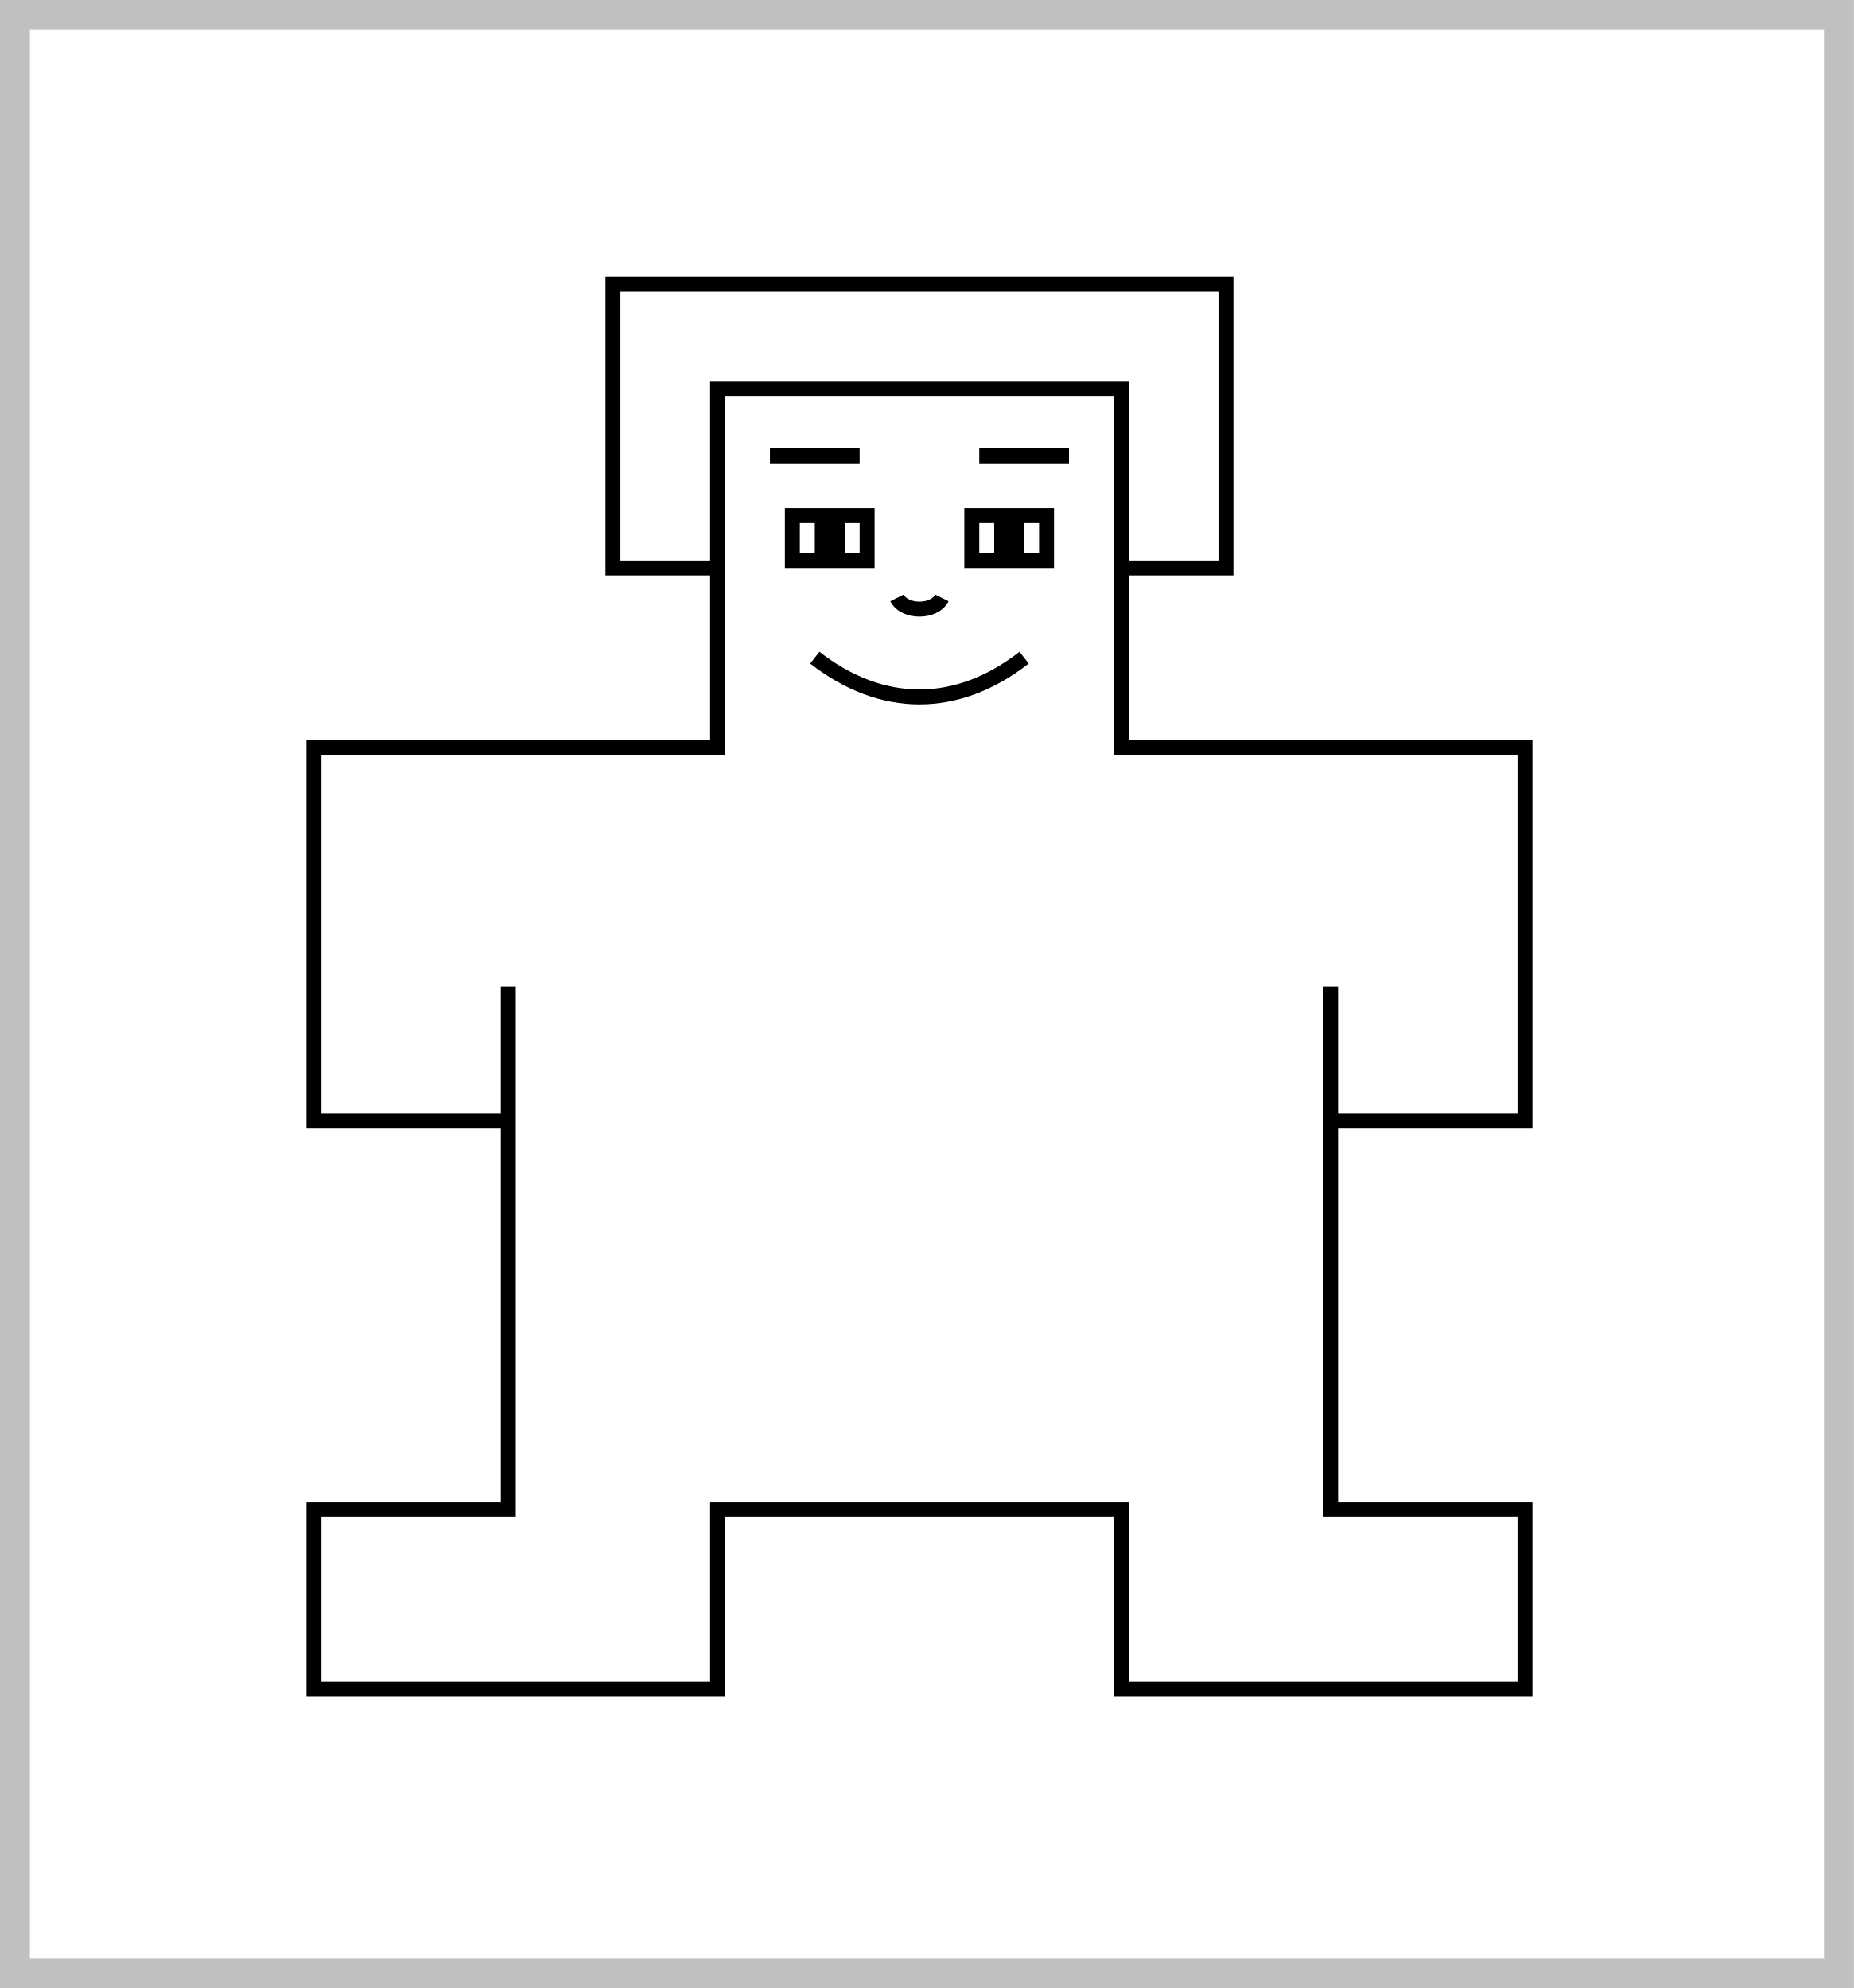
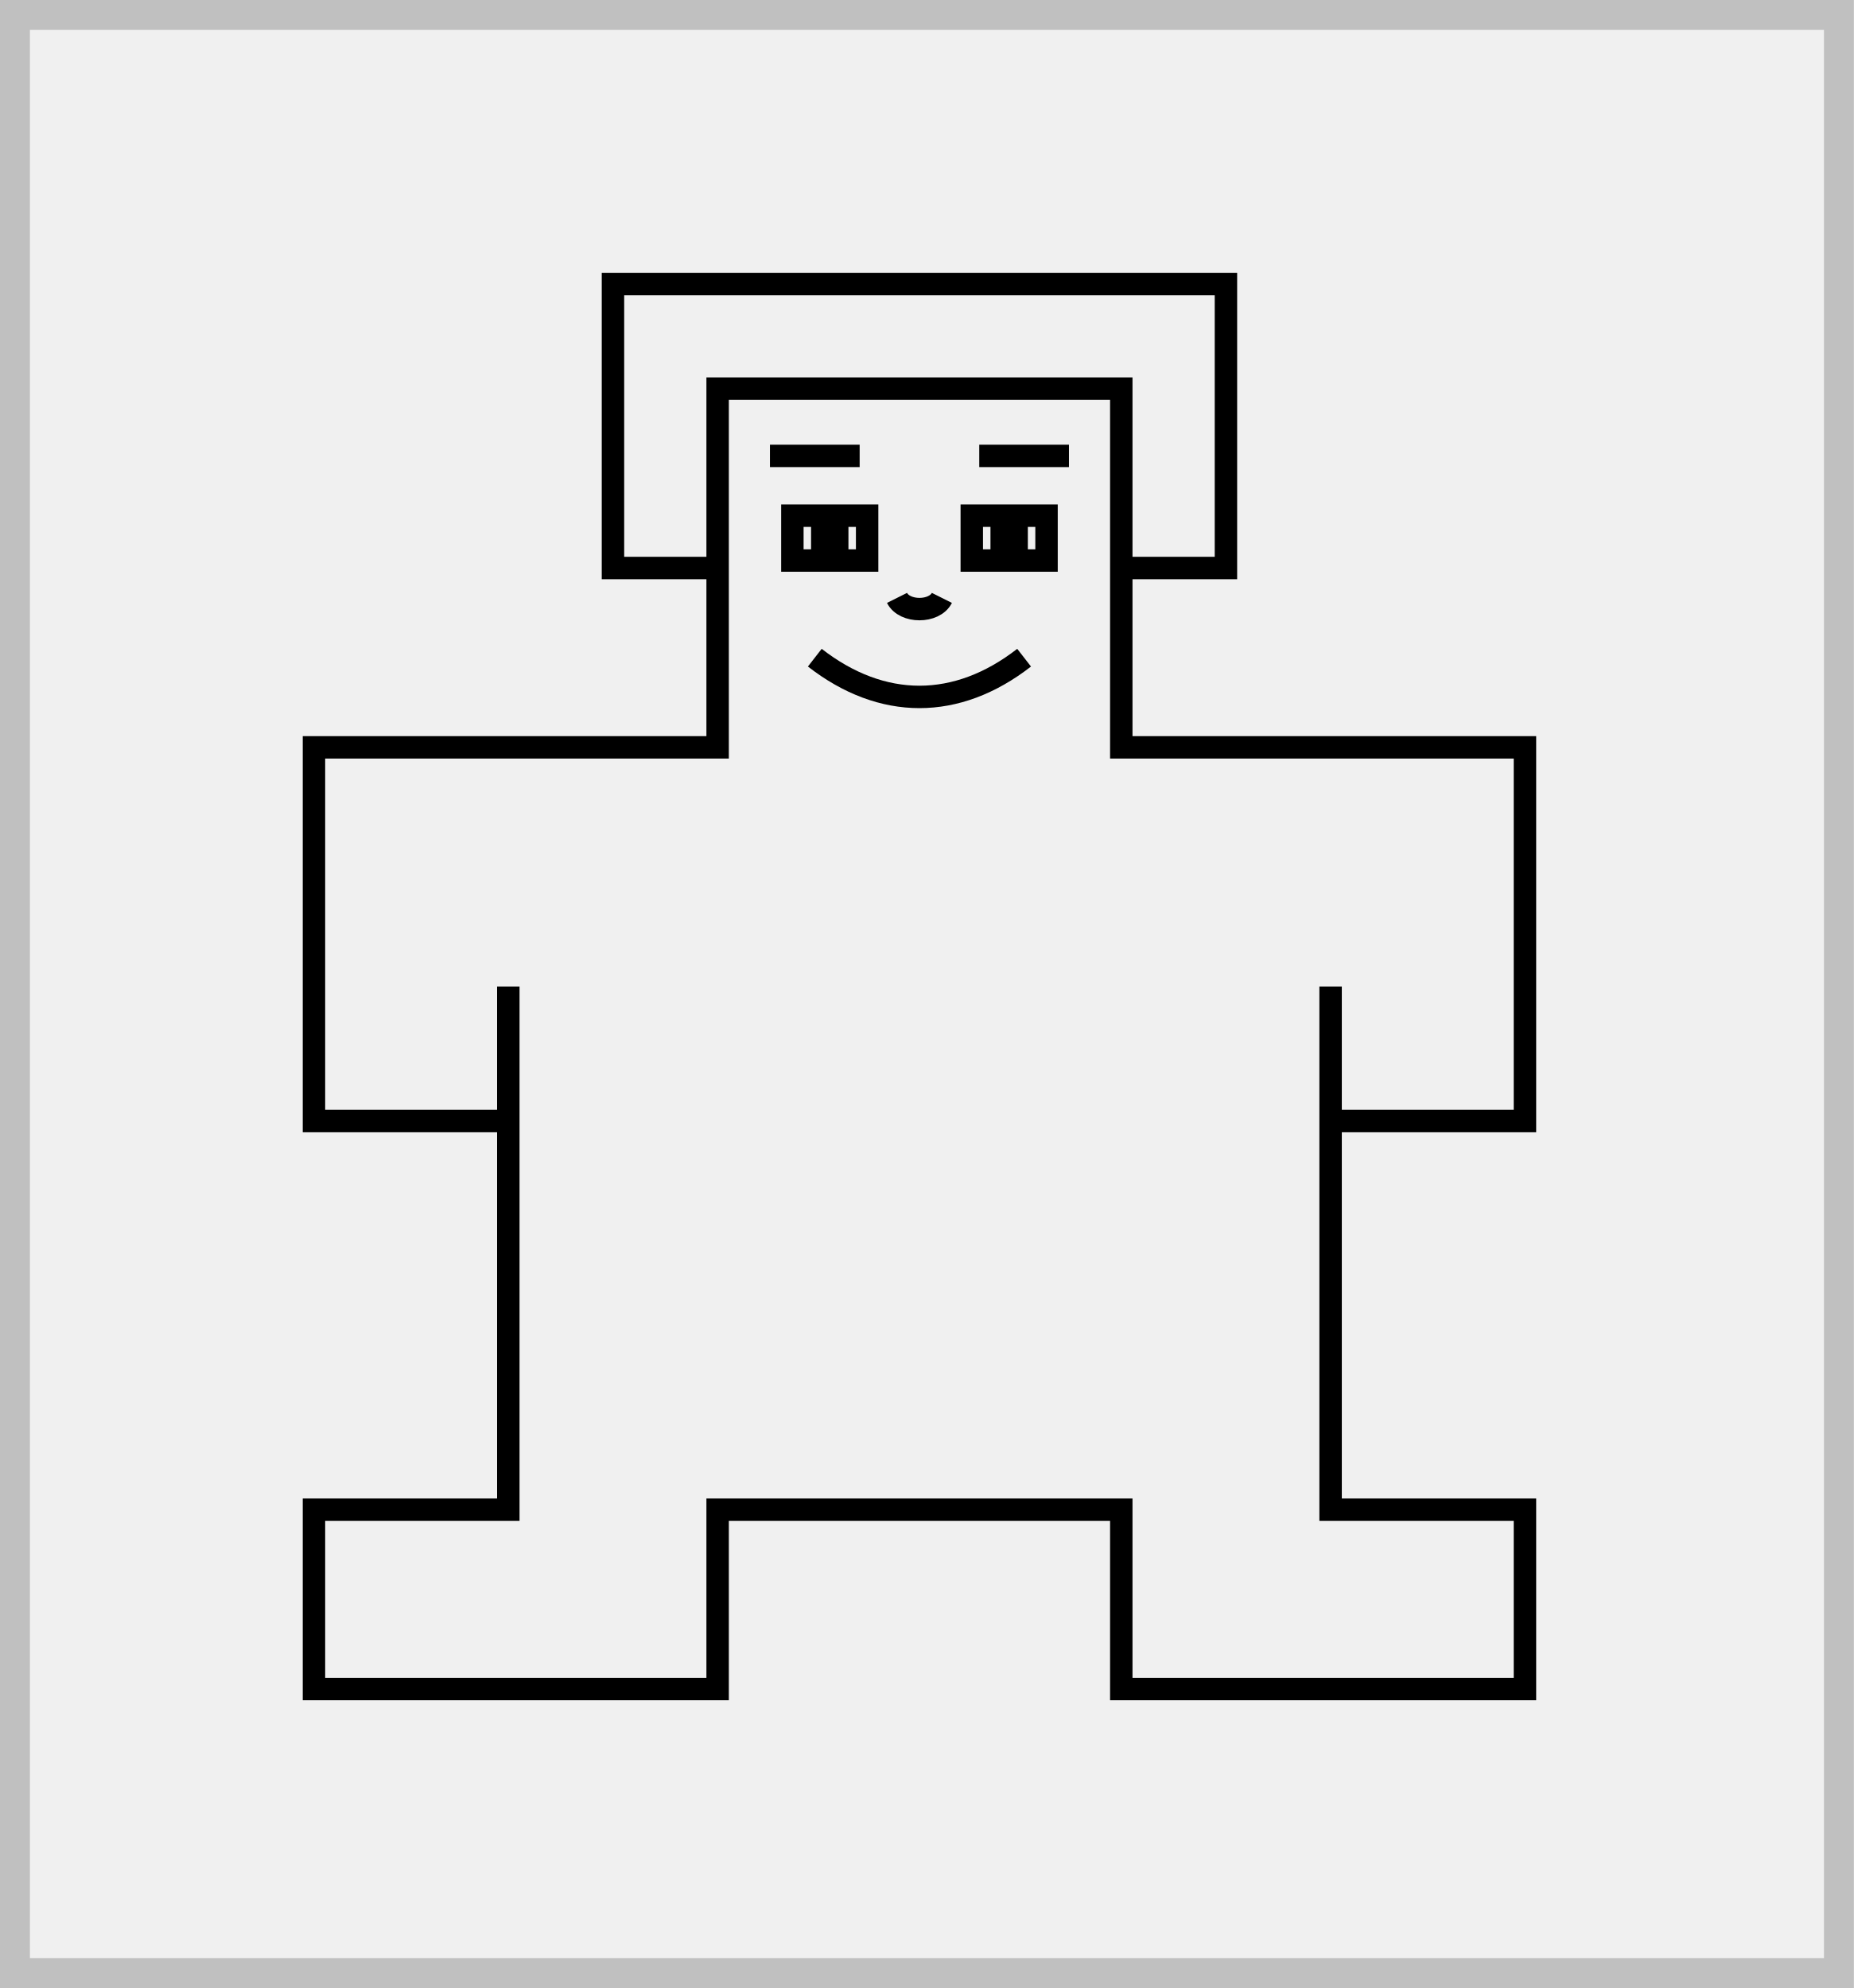
<svg xmlns="http://www.w3.org/2000/svg" width="124" height="133" viewBox="0 0 124 133" fill="none">
-   <rect x="1" y="1" width="122" height="131" fill="white" stroke="#C0C0C0" stroke-width="2" />
-   <path d="M48 38H41V19H82V38H75M75 38V26H48V50H21V75H34V66V101H21V113H48V101H75V113H102V101H89V75M75 38V50H102V75H89M89 66V75M51.5 30.5H57.5M65.5 30.5H71.5M54.5 44C59 47.5 64 47.5 68.5 44M60 40C60.5 41 62.5 41 63 40M53 34.5V37.5H58V36V34.5H53ZM65 34.5H70V37.5H65V34.5ZM55 35.5V36.5H56V35.5H55ZM67 35.5V36.5H68V35.5H67Z" stroke="black" />
+   <rect x="1" y="1" width="122" height="131" fill="none" stroke="#C0C0C0" stroke-width="2" />
+   <path stroke-width="1.5" d="M48 38H41V19H82V38H75M75 38V26H48V50H21V75H34V66V101H21V113H48V101H75V113H102V101H89V75M75 38V50H102V75H89M89 66V75M51.5 30.5H57.5M65.5 30.5H71.5M54.5 44C59 47.5 64 47.5 68.5 44M60 40C60.5 41 62.5 41 63 40M53 34.5V37.5H58V36V34.5H53ZM65 34.5H70V37.5H65V34.5ZM55 35.5V36.5H56V35.5H55ZM67 35.5V36.5H68V35.5H67Z" stroke="currentColor" />
</svg>
